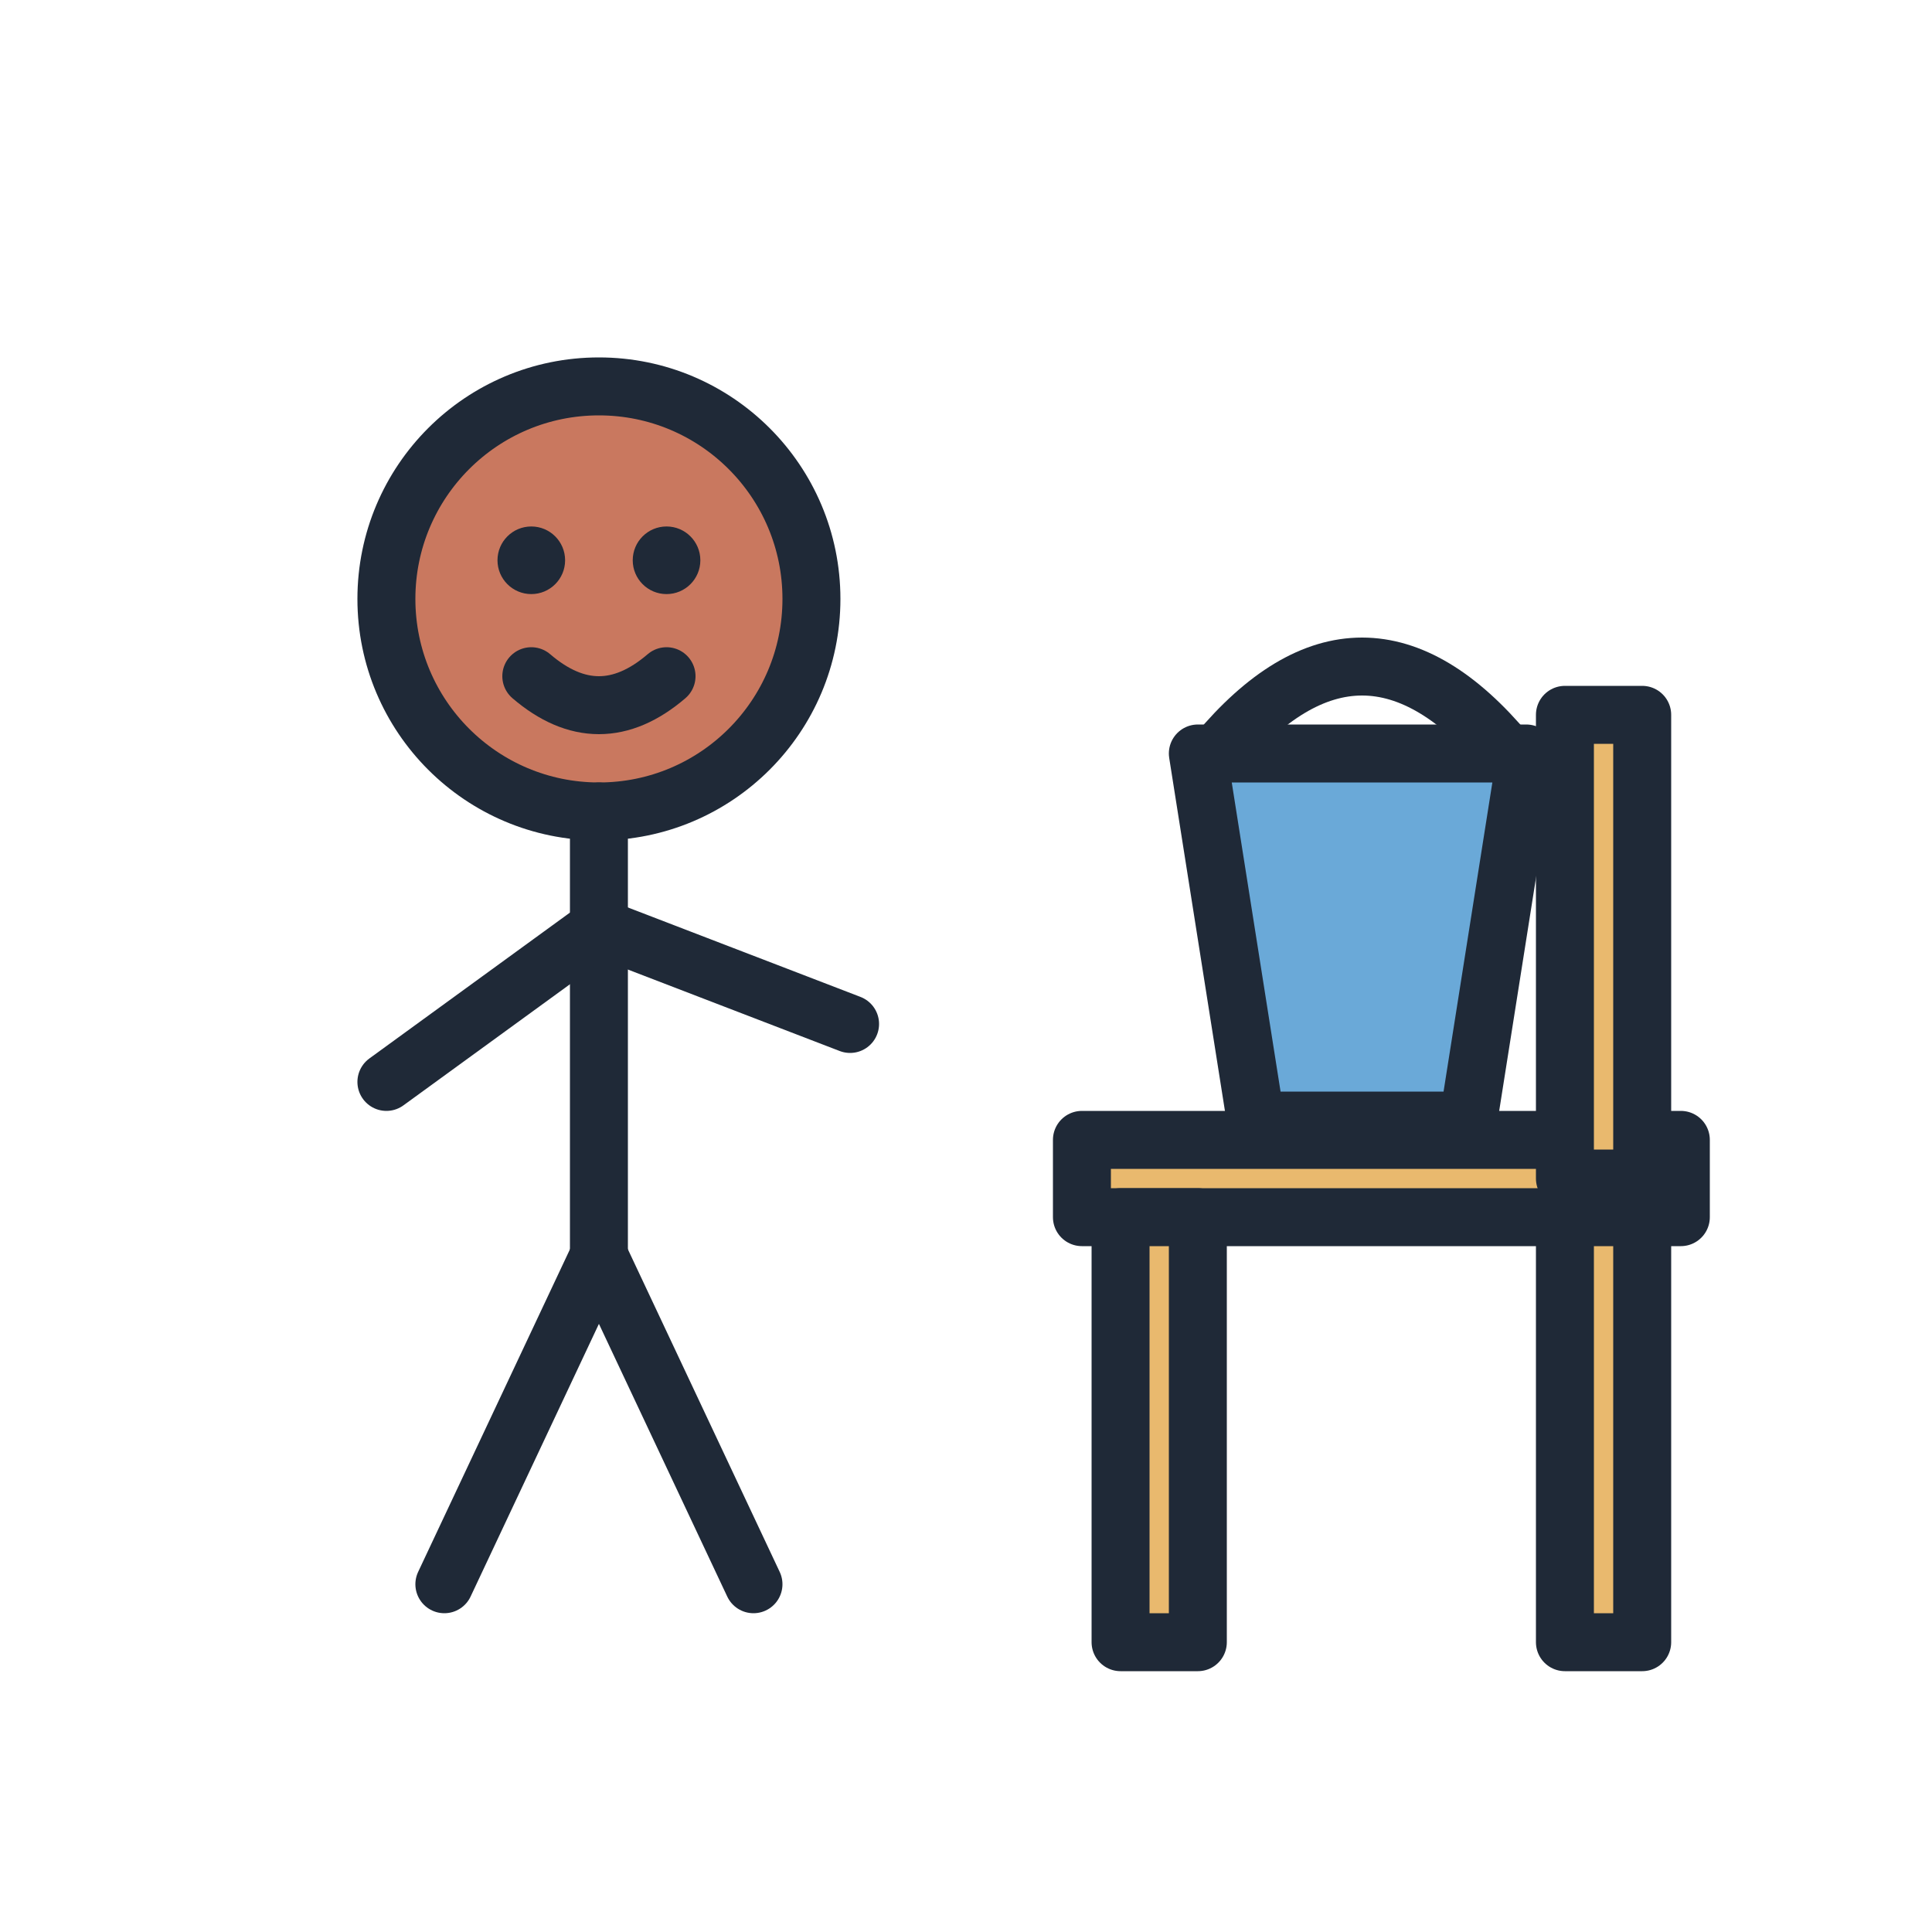
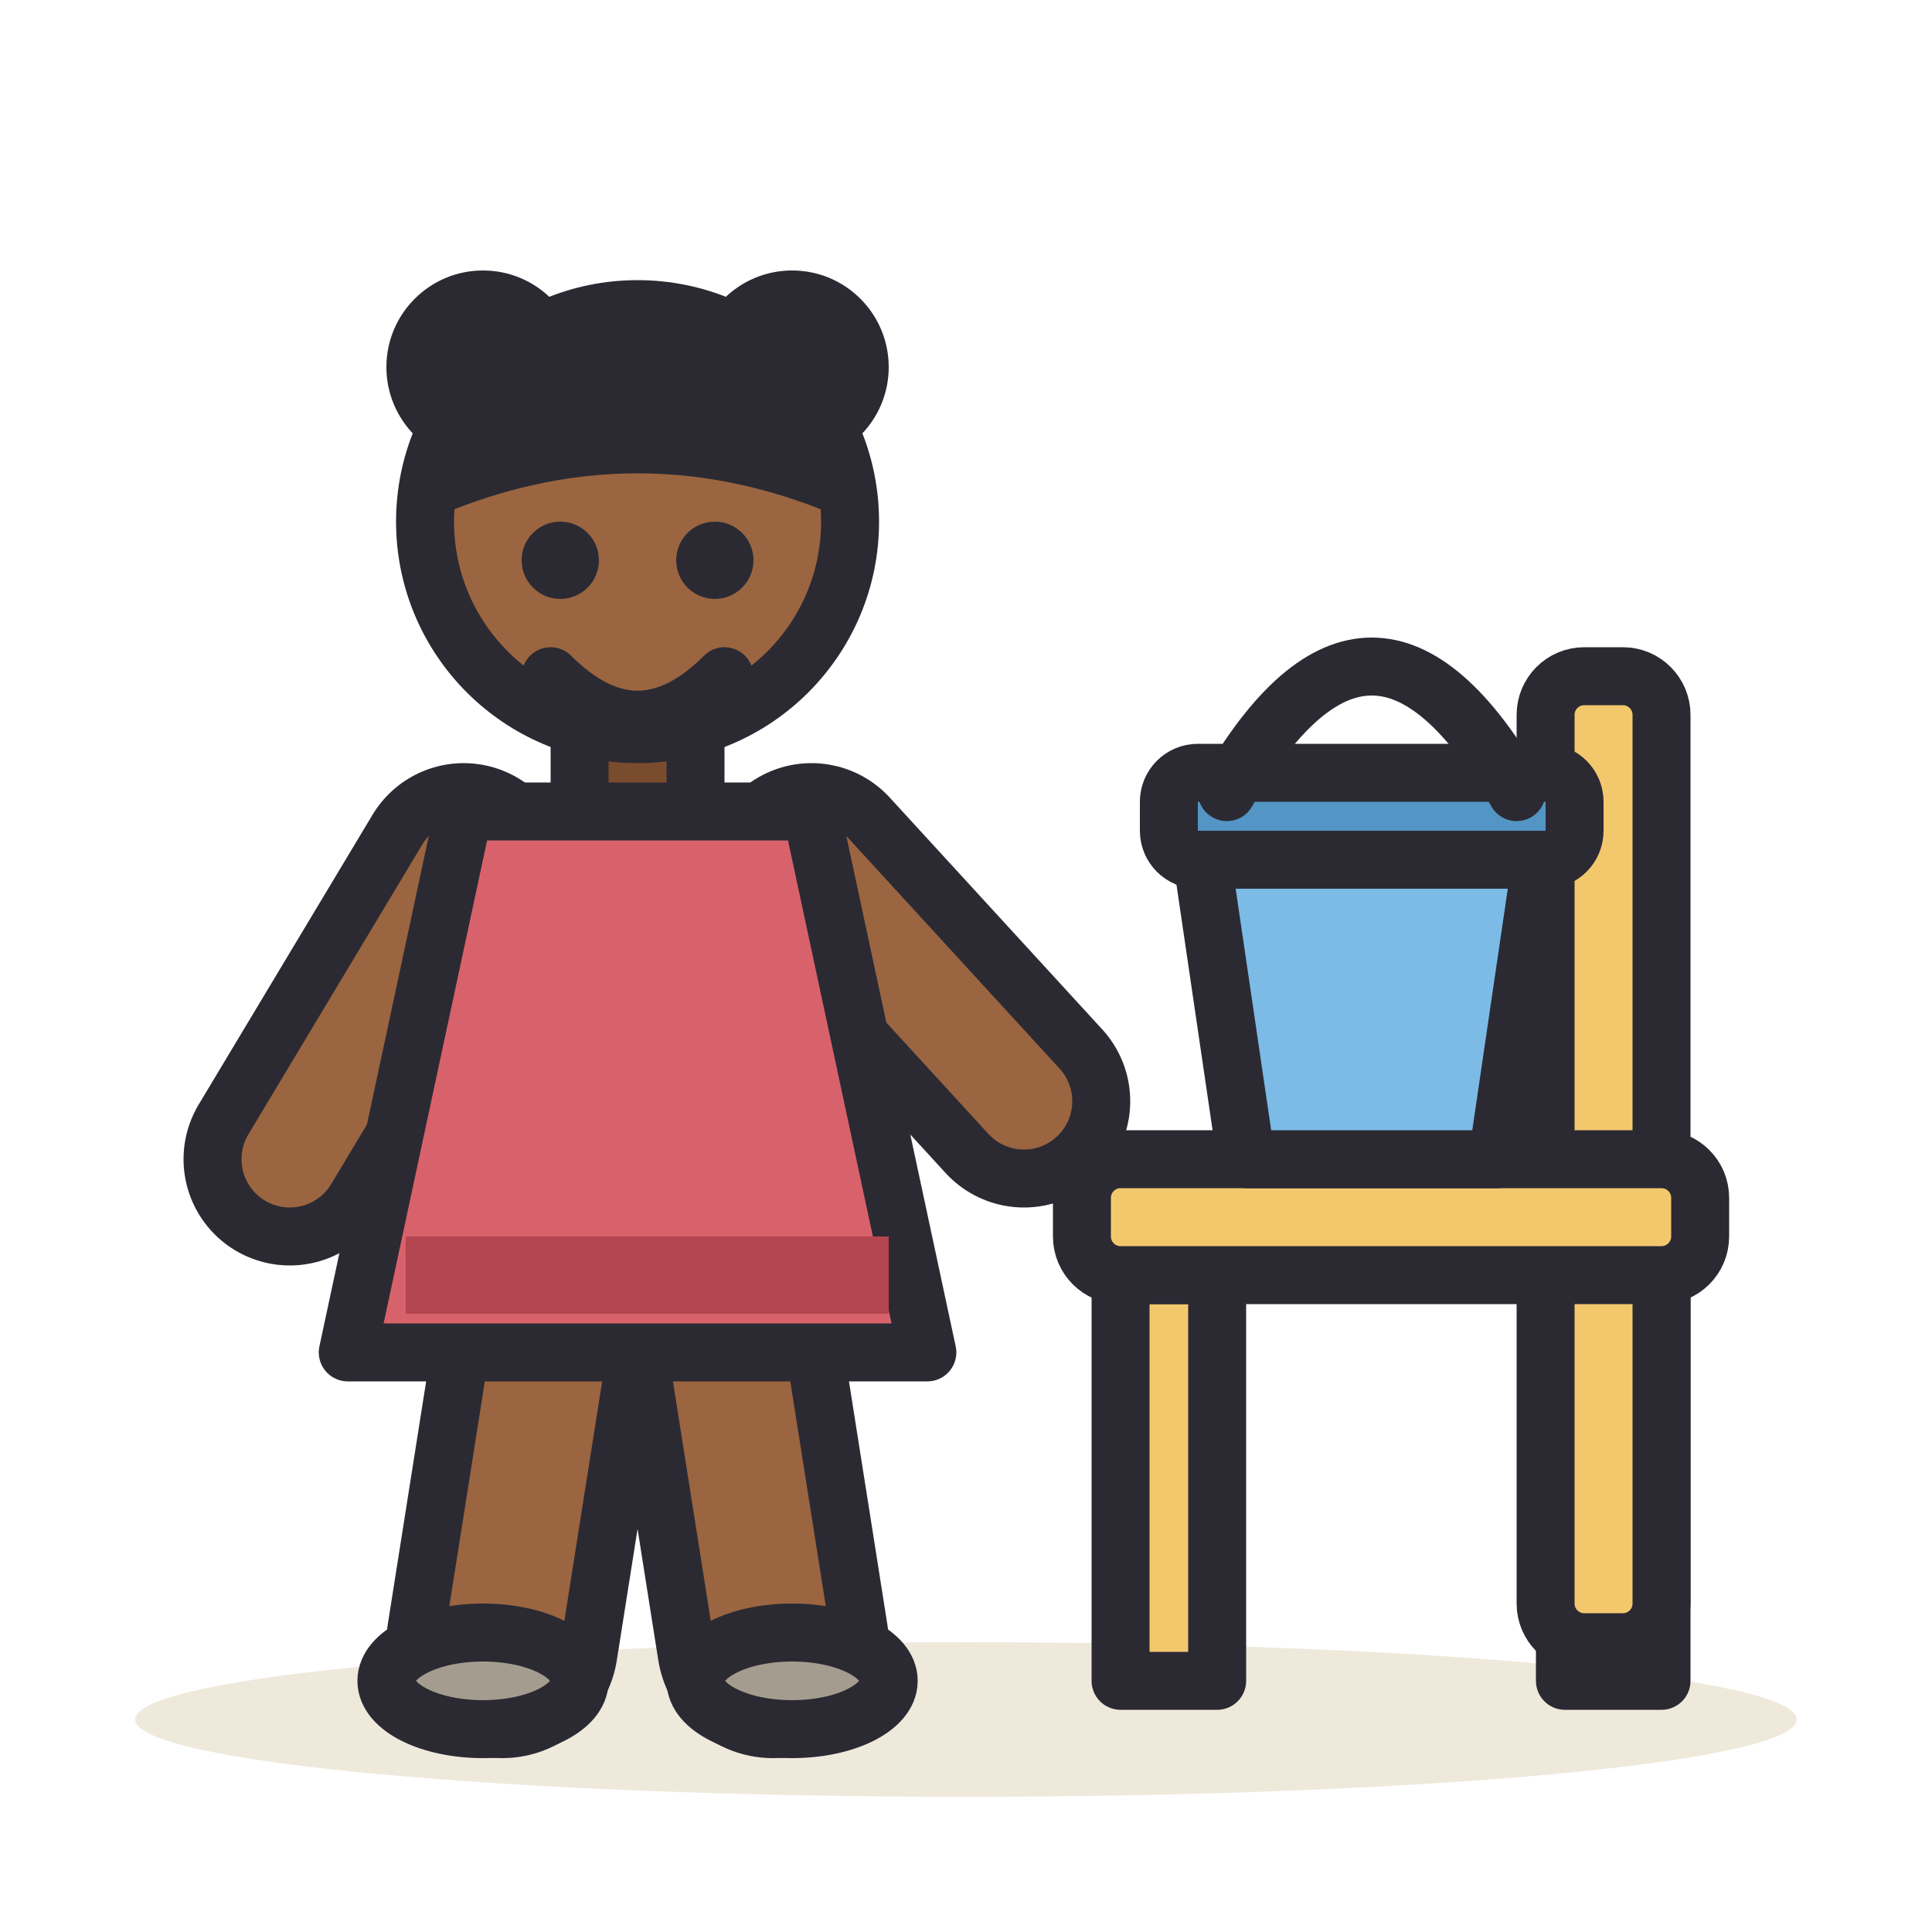
<svg xmlns="http://www.w3.org/2000/svg" viewBox="0 0 200 200" width="200" height="200" role="img" fill="none">
-   <g stroke="#1f2937" stroke-width="6" stroke-linejoin="round" stroke-linecap="round">
-     <rect x="112" y="118" width="62" height="8" fill="#e9b96e" />
-     <rect x="116" y="126" width="8" height="44" fill="#e9b96e" />
-     <rect x="162" y="126" width="8" height="44" fill="#e9b96e" />
-     <rect x="162" y="74" width="8" height="48" fill="#e9b96e" />
-     <path d="M124 78 l34 0 l-6 38 l-22 0 z" fill="#6aa9d8" />
-     <path d="M126 78 q15 -18 30 0" fill="none" />
-     <circle cx="62" cy="62" r="22" fill="#c9785f" />
-     <circle cx="55" cy="58" r="3.5" fill="#1f2937" stroke="none" />
-     <circle cx="69" cy="58" r="3.5" fill="#1f2937" stroke="none" />
-     <path d="M55 70 q7 6 14 0" fill="none" />
-     <path d="M62 84 l0 46" fill="none" />
-     <path d="M62 96 l-22 16" fill="none" />
-     <path d="M62 96 l26 10" fill="none" />
-     <path d="M62 130 l-16 34" fill="none" />
-     <path d="M62 130 l16 34" fill="none" />
-   </g>
+   <ellipse cx="100" cy="178" rx="86" ry="8" fill="#efe9dc" />
+   <rect x="116" y="132" width="10" height="42" fill="#f3c86d" stroke="#2b2a33" stroke-width="6" stroke-linejoin="round" stroke-linecap="round" />
+   <rect x="162" y="132" width="10" height="42" fill="#f3c86d" stroke="#2b2a33" stroke-width="6" stroke-linejoin="round" stroke-linecap="round" />
+   <rect x="160" y="70" width="12" height="100" rx="4" fill="#f3c86d" stroke="#2b2a33" stroke-width="6" stroke-linejoin="round" stroke-linecap="round" />
+   <rect x="112" y="120" width="64" height="12" rx="4" fill="#f3c86d" stroke="#2b2a33" stroke-width="6" stroke-linejoin="round" stroke-linecap="round" />
+   <path d="M124 86 h36 l-5 34 h-26 z" fill="#7cbbe6" stroke="#2b2a33" stroke-width="6" stroke-linejoin="round" stroke-linecap="round" />
+   <rect x="121" y="80" width="42" height="9" rx="3" fill="#5395c4" stroke="#2b2a33" stroke-width="6" stroke-linejoin="round" stroke-linecap="round" />
+   <path d="M127 82 q15 -26 30 0" fill="none" stroke="#2b2a33" stroke-width="6" stroke-linejoin="round" stroke-linecap="round" />
+   <line x1="58" y1="132" x2="52" y2="170" stroke="#2b2a33" stroke-width="24" stroke-linecap="round" />
+   <line x1="58" y1="132" x2="52" y2="170" stroke="#9a6540" stroke-width="12" stroke-linecap="round" />
+   <line x1="74" y1="132" x2="80" y2="170" stroke="#2b2a33" stroke-width="24" stroke-linecap="round" />
+   <line x1="74" y1="132" x2="80" y2="170" stroke="#9a6540" stroke-width="12" stroke-linecap="round" />
+   <ellipse cx="50" cy="174" rx="10" ry="5" fill="#a49c8e" stroke="#2b2a33" stroke-width="6" stroke-linejoin="round" stroke-linecap="round" />
+   <ellipse cx="82" cy="174" rx="10" ry="5" fill="#a49c8e" stroke="#2b2a33" stroke-width="6" stroke-linejoin="round" stroke-linecap="round" />
+   <rect x="60" y="72" width="12" height="14" fill="#7a4c2e" stroke="#2b2a33" stroke-width="6" stroke-linejoin="round" stroke-linecap="round" />
+   <line x1="48" y1="90" x2="30" y2="120" stroke="#2b2a33" stroke-width="22" stroke-linecap="round" />
+   <line x1="48" y1="90" x2="30" y2="120" stroke="#9a6540" stroke-width="10" stroke-linecap="round" />
+   <line x1="84" y1="90" x2="106" y2="114" stroke="#2b2a33" stroke-width="22" stroke-linecap="round" />
+   <line x1="84" y1="90" x2="106" y2="114" stroke="#9a6540" stroke-width="10" stroke-linecap="round" />
+   <path d="M48 84 h36 l12 56 h-60 z" fill="#d8626b" stroke="#2b2a33" stroke-width="6" stroke-linejoin="round" stroke-linecap="round" />
+   <rect x="42" y="128" width="50" height="8" fill="#b34650" />
+   <circle cx="66" cy="54" r="22" fill="#9a6540" stroke="#2b2a33" stroke-width="6" stroke-linejoin="round" stroke-linecap="round" />
+   <path d="M44 54 a22 22 0 0 1 44 0 q-22 -10 -44 0 z" fill="#2b2a33" />
+   <circle cx="50" cy="38" r="10" fill="#2b2a33" />
+   <circle cx="82" cy="38" r="10" fill="#2b2a33" />
+   <circle cx="58" cy="58" r="4" fill="#2b2a33" />
+   <circle cx="74" cy="58" r="4" fill="#2b2a33" />
+   <path d="M57 70 q9 9 18 0" fill="none" stroke="#2b2a33" stroke-width="6" stroke-linejoin="round" stroke-linecap="round" />
</svg>
